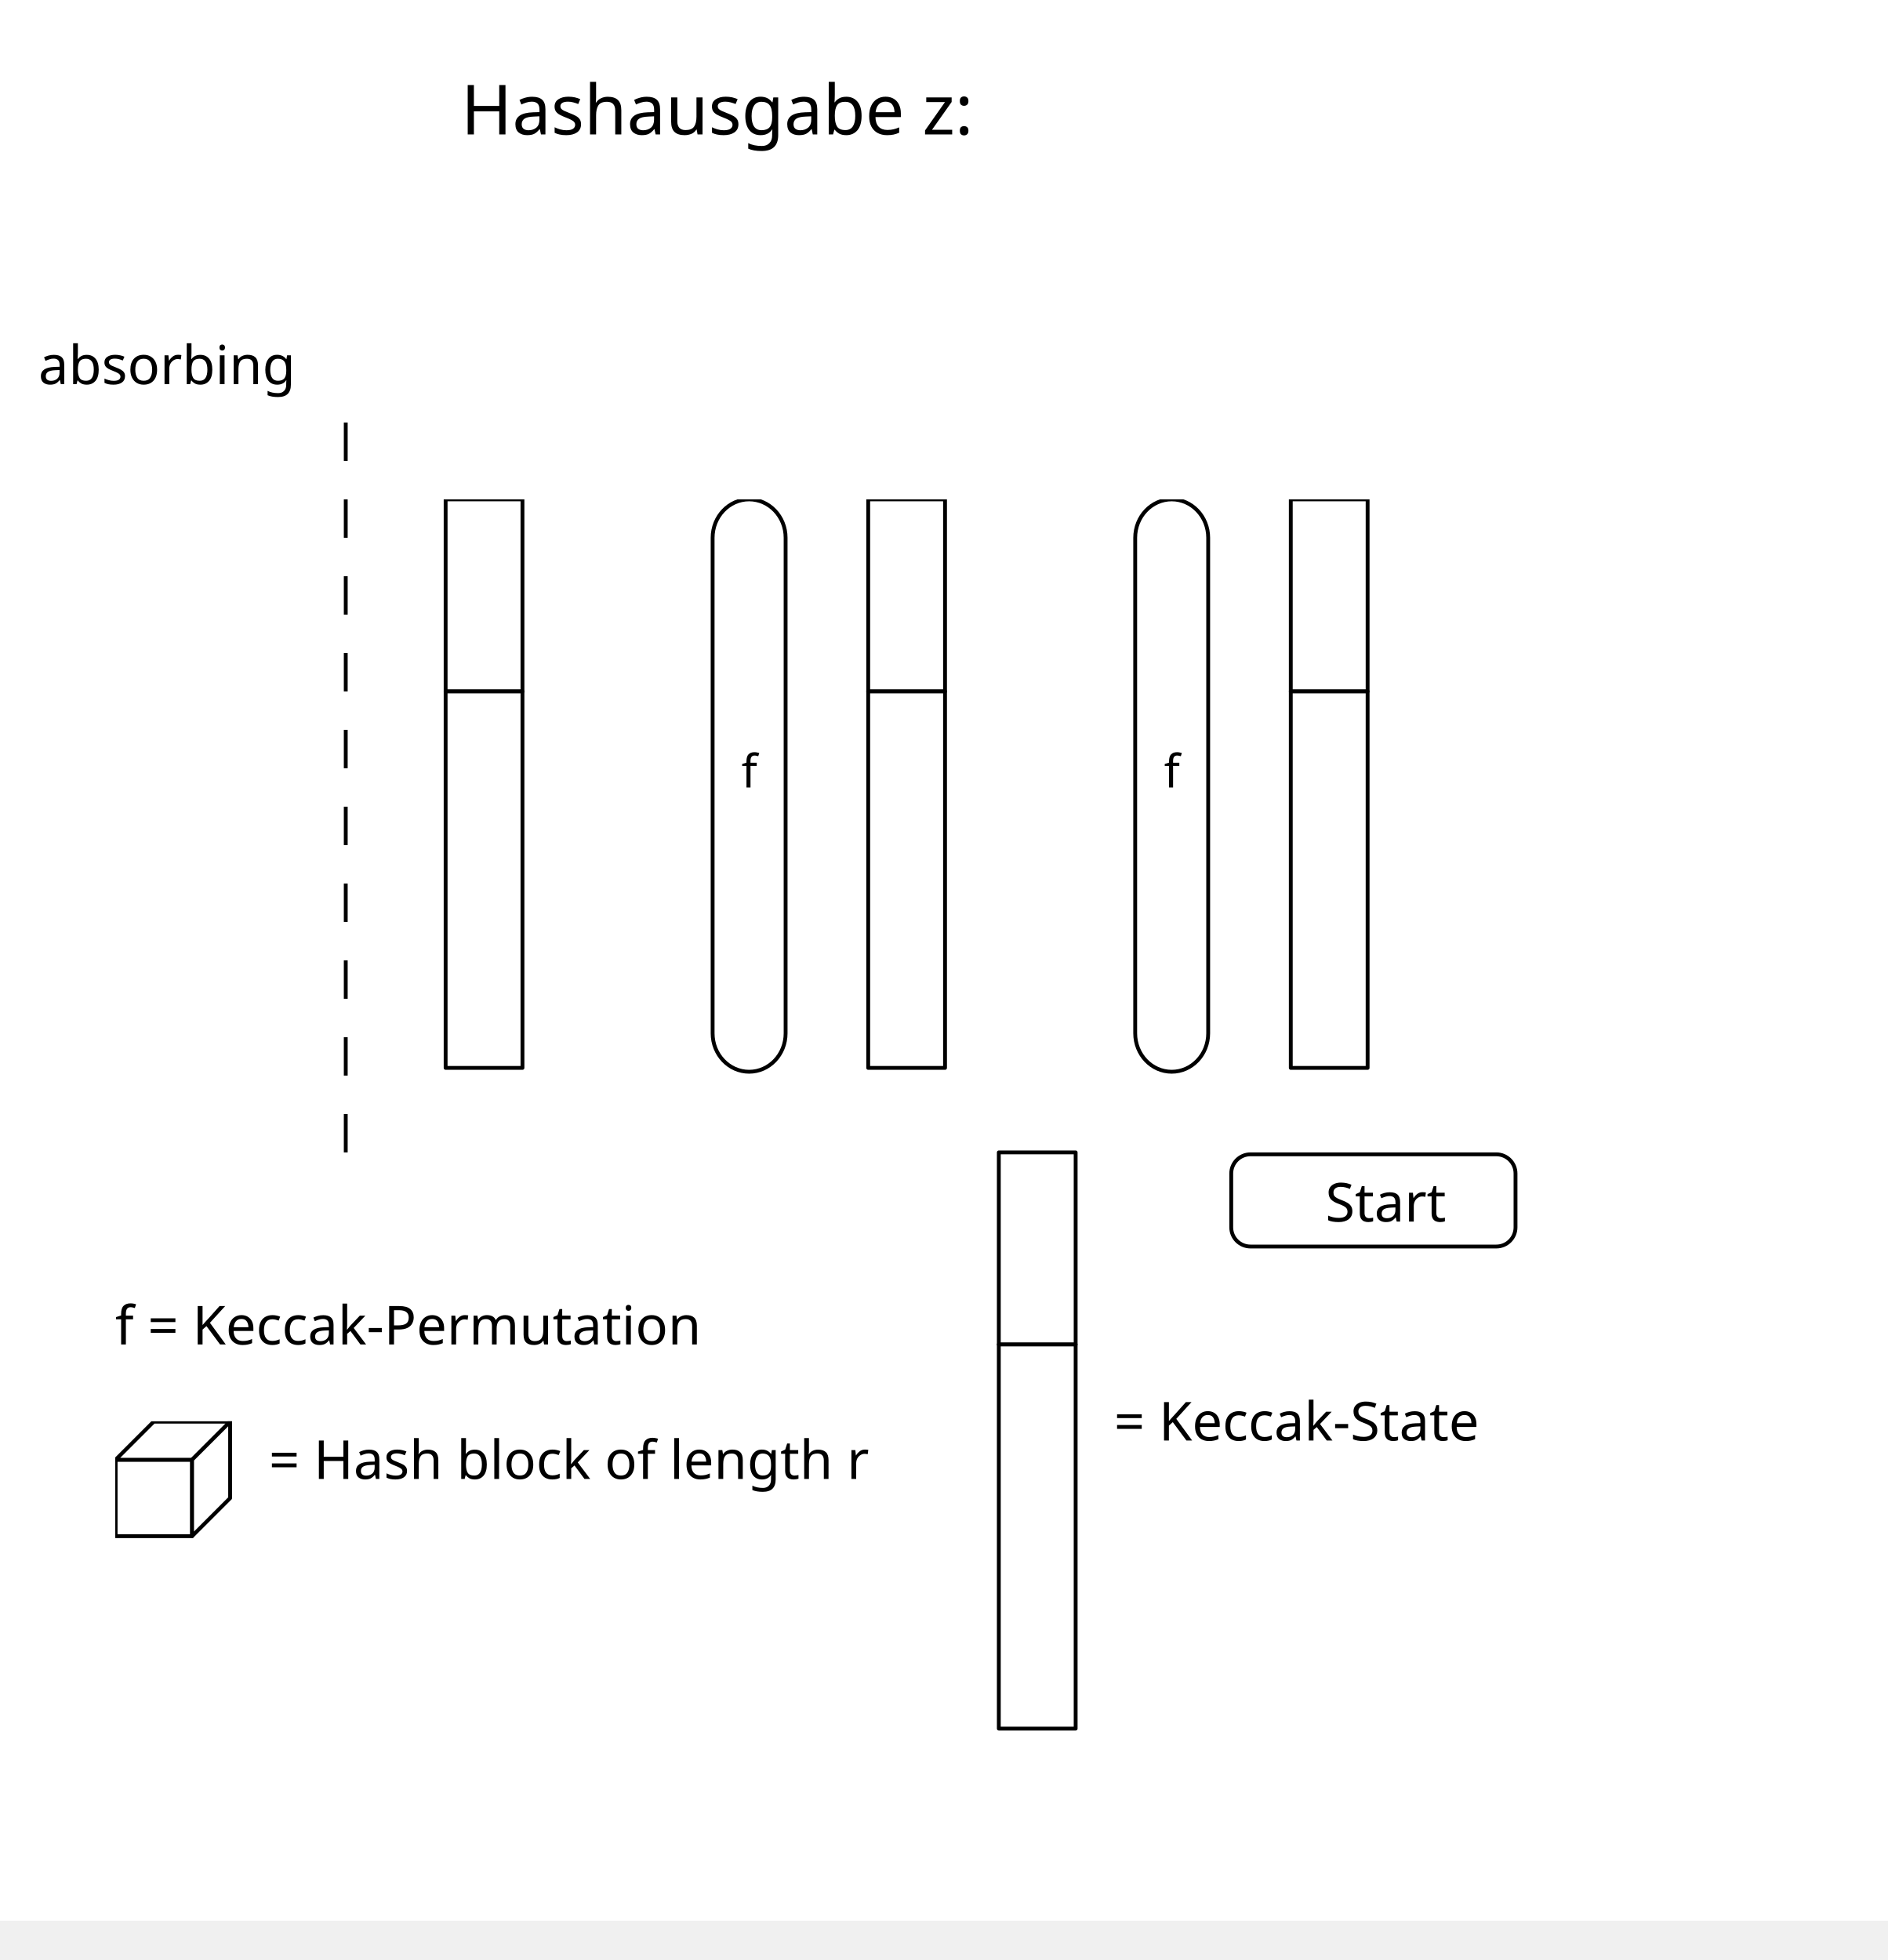
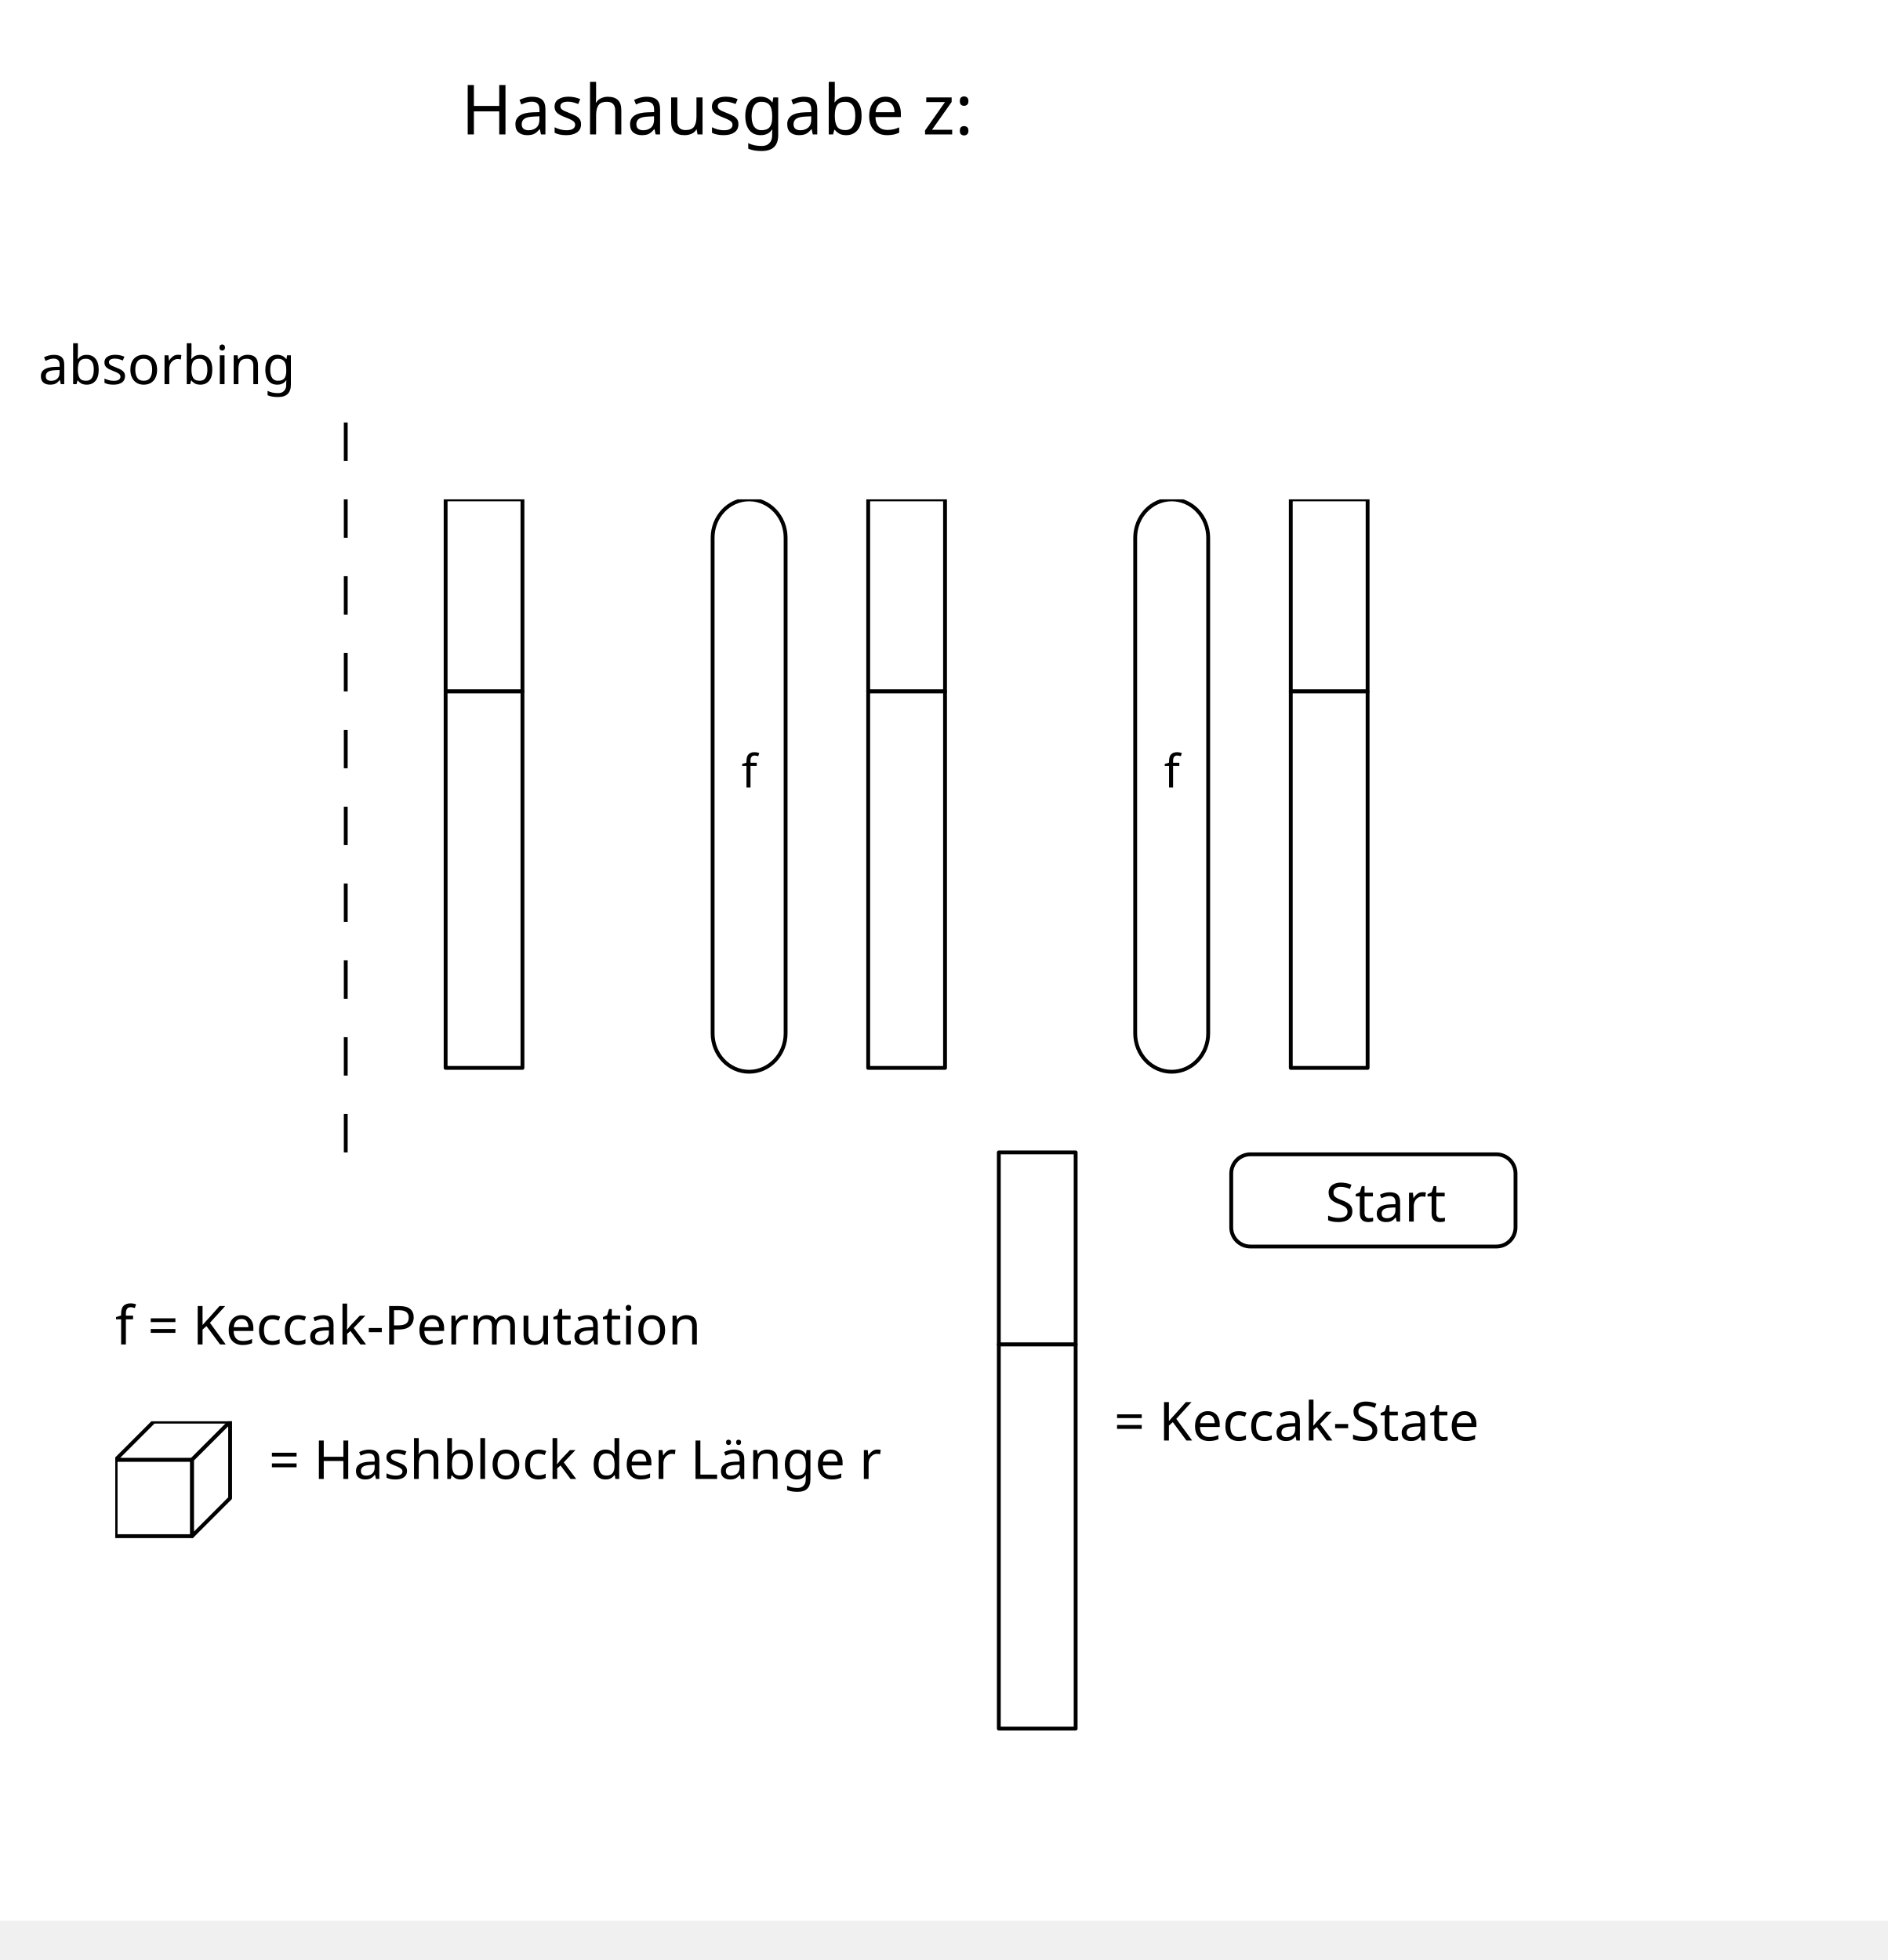
<svg xmlns="http://www.w3.org/2000/svg" xmlns:xlink="http://www.w3.org/1999/xlink" width="130mm" height="135mm" id="svg2">
  <defs id="defs4">
    <svg width="30" height="30" id="bit">
      <rect y="10" x="0.1" width="19.9" height="19.9" fill="white" stroke="black" />
      <polygon fill="white" stroke="black" points="0.1 10, 10 0.1, 29.9 0.1, 20 10" />
      <polygon fill="white" stroke="black" points="29.9 0.1, 29.9 20, 20 29.9, 20 10" />
    </svg>
    <svg id="f" width="20" height="150">
      <rect x="0.5" width="19" height="149" rx="10" ry="10" fill="white" stroke="black" />
      <text fill="black" x="8" y="75">
        f
        </text>
    </svg>
    <path id="arrow0" d="m 0 0 l 50 0 -4 -4 m 4 4 l -4 4" stroke="black" />
    <path id="arrow1" d="m 0 0 l 20 0 -4 -4 m 4 4 l -4 4" stroke="black" />
    <svg id="xor" width="30" height="30">
      <use xlink:href="#bit" x="0" y="0" />
      <circle cx="15" cy="15" r="13" stroke="red" stroke-width="2" />
      <path d="M 15 2 l 0 26 M 2 15 l 26 0" stroke="red" stroke-width="2" />
    </svg>
  </defs>
  <g style="fill:none;fill-rule:evenodd;stroke:none;stroke-width:1px;stroke-linecap:butt;stroke-linejoin:round;stroke-opacity:1;font-family:sans;" id="g2383">
    <rect x="0" y="0" width="500" height="500" fill="white" />
    <text fill="black" x="120" y="35" style=" font-size:18px;">
Hashausgabe z:
</text>
    <use xlink:href="#arrow0" x="-65" y="155">
      <set attributeName="x" begin="start.click" to="65" />
    </use>
    <use xlink:href="#arrow0" x="-65" y="230">
      <set attributeName="x" begin="start.click" to="65" />
    </use>
    <path d="M 90 110 l 0 200" stroke="black" stroke-dasharray="10,10" />
    <text fill="black" x="10" y="100" style="font-size:14px;">
absorbing
</text>
    <svg x="115" y="130" width="22" height="150">
      <rect x="1" y="0" width="20" height="50" fill="white" stroke="black" />
      <rect x="1" y="50" width="20" height="98" fill="white" stroke="black" />
    </svg>
    <use xlink:href="#arrow0" x="-135" y="155">
      <set attributeName="x" begin="start.click" to="-135" />
      <set attributeName="x" begin="start.click+1" to="135" />
    </use>
    <use xlink:href="#arrow0" x="-135" y="230">
      <set attributeName="x" begin="start.click" to="-135" />
      <set attributeName="x" begin="start.click+1" to="135" />
    </use>
    <use xlink:href="#bit" x="-145" y="140">
-       <set attributeName="x" begin="start.click" to="-135" />
+       <set attributeName="x" begin="start.click" to="-135" dur="0" fill="freeze" />
      <animate attributeName="x" begin="start.click+2" from="145" to="130" dur="2" fill="freeze" id="p01" />
      <animate attributeName="y" begin="start.click+2" from="140" to="50" dur="2" fill="freeze" />
    </use>
    <svg id="f0" x="185" y="130" width="20" height="150">
      <rect x="0.5" width="19" height="149" rx="10" ry="10" fill="white" stroke="black">
        <animateColor attributeName="fill" begin="p01.end+1" dur="1" from="#ffffff" to="#ff0000" />
        <animateColor attributeName="fill" begin="p01.end+2" dur="1" from="#ff0000" to="#ffffff" fill="freeze" />
      </rect>
      <text fill="black" x="8" y="75">
        f
        </text>
    </svg>
    <use xlink:href="#arrow1" x="-135" y="155">
      <set attributeName="x" begin="start.click" to="-135" />
      <set attributeName="x" begin="p01.end+3" to="205" />
    </use>
    <use xlink:href="#arrow1" x="-135" y="230">
      <set attributeName="x" begin="start.click" to="-135" />
      <set attributeName="x" begin="p01.end+3" to="205" />
    </use>
    <svg x="225" y="130" width="22" height="150">
      <rect x="1" y="0" width="20" height="50" fill="white" stroke="black" />
      <rect x="1" y="50" width="20" height="98" fill="white" stroke="black" />
    </svg>
    <use xlink:href="#arrow0" x="-135" y="155">
      <set attributeName="x" begin="start.click" to="-135" />
      <set attributeName="x" begin="p01.end+4" to="245" />
    </use>
    <use xlink:href="#arrow0" x="-135" y="230">
      <set attributeName="x" begin="start.click" to="-135" />
      <set attributeName="x" begin="p01.end+4" to="245" />
    </use>
    <use xlink:href="#bit" x="-55" y="140">
-       <set attributeName="x" begin="start.click" to="-135" />
+       <set attributeName="x" begin="start.click" to="-135" dur="0" fill="freeze" />
      <animate attributeName="x" begin="p01.end+5" from="255" to="150" dur="2" fill="freeze" id="p02" />
      <animate attributeName="y" begin="p01.end+5" from="140" to="50" dur="2" fill="freeze" />
    </use>
    <svg id="f1" x="295" y="130" width="20" height="150">
      <rect x="0.5" width="19" height="149" rx="10" ry="10" fill="white" stroke="black">
        <animateColor attributeName="fill" begin="p02.end+1" dur="1" from="#ffffff" to="#ff0000" />
        <animateColor attributeName="fill" begin="p02.end+2" dur="1" from="#ff0000" to="#ffffff" fill="freeze" />
      </rect>
      <text fill="black" x="8" y="75">
        f
        </text>
    </svg>
    <use xlink:href="#arrow1" x="-135" y="155">
      <set attributeName="x" begin="start.click" to="-135" />
      <set attributeName="x" begin="p02.end+3" to="315" />
    </use>
    <use xlink:href="#arrow1" x="-135" y="230">
      <set attributeName="x" begin="start.click" to="-135" />
      <set attributeName="x" begin="p02.end+3" to="315" />
    </use>
    <svg x="335" y="130" width="22" height="150">
      <rect x="1" y="0" width="20" height="50" fill="white" stroke="black" />
      <rect x="1" y="50" width="20" height="98" fill="white" stroke="black" />
    </svg>
    <use xlink:href="#arrow0" x="-135" y="155">
      <set attributeName="x" begin="start.click" to="-135" />
      <set attributeName="x" begin="p02.end+4" to="355" />
    </use>
    <use xlink:href="#arrow0" x="-135" y="230">
      <set attributeName="x" begin="start.click" to="-135" />
      <set attributeName="x" begin="p02.end+4" to="355" />
    </use>
    <use xlink:href="#bit" x="-55" y="140">
-       <set attributeName="x" begin="start.click" to="-135" />
+       <set attributeName="x" begin="start.click" to="-135" dur="0" fill="freeze" />
      <animate attributeName="x" begin="p02.end+5" from="370" to="170" dur="2" fill="freeze" id="p03" />
      <animate attributeName="y" begin="p02.end+5" from="140" to="50" dur="2" fill="freeze" />
    </use>
    <text fill="black" x="-420" y="200" style="font-size:18px;">
...
<set attributeName="x" begin="start.click" to="-135" />
-       <set attributeName="x" begin="p03.end+1" to="420" />
+       <set attributeName="x" begin="p03.end+1" to="420" dur="0" fill="freeze" />
    </text>
    <text fill="black" x="-210" y="70" style="font-size:18px;">
...
<set attributeName="x" begin="start.click" to="-135" />
      <set attributeName="x" begin="p03.end+1" to="210" />
    </text>
    <text fill="black" x="30" y="350" style="font-size:14px;">
f = Keccak-Permutation
</text>
    <use xlink:href="#bit" x="30" y="370" />
    <text fill="black" x="70" y="385" style="font-size:14px;">
- = Hash block of length r
+ = Hashblock der Länge r
</text>
    <rect x="260" y="300" width="20" height="50" fill="white" stroke="black" />
    <rect x="260" y="350" width="20" height="100" fill="white" stroke="black" />
    <text fill="black" x="290" y="375" style="font-size:14px;">
= Keccak-State
</text>
    <svg height="25" width="75" x="320" y="300" id="start">
-       <set attributeName="x" to="-100" begin="start.click" />
-       <set attributeName="x" to="320" begin="p03.end+2" />
+       <set attributeName="x" to="-100" begin="start.click" dur="0" fill="freeze" />
+       <set attributeName="x" to="320" begin="p03.end+2" dur="0" fill="freeze" />
      <rect height="24" width="74" x="0.5" y="0.5" rx="5" ry="5" stroke="black" fill="white" />
      <text fill="black" x="25" y="18" style="font-size:14px;">
Start
</text>
    </svg>
  </g>
</svg>
